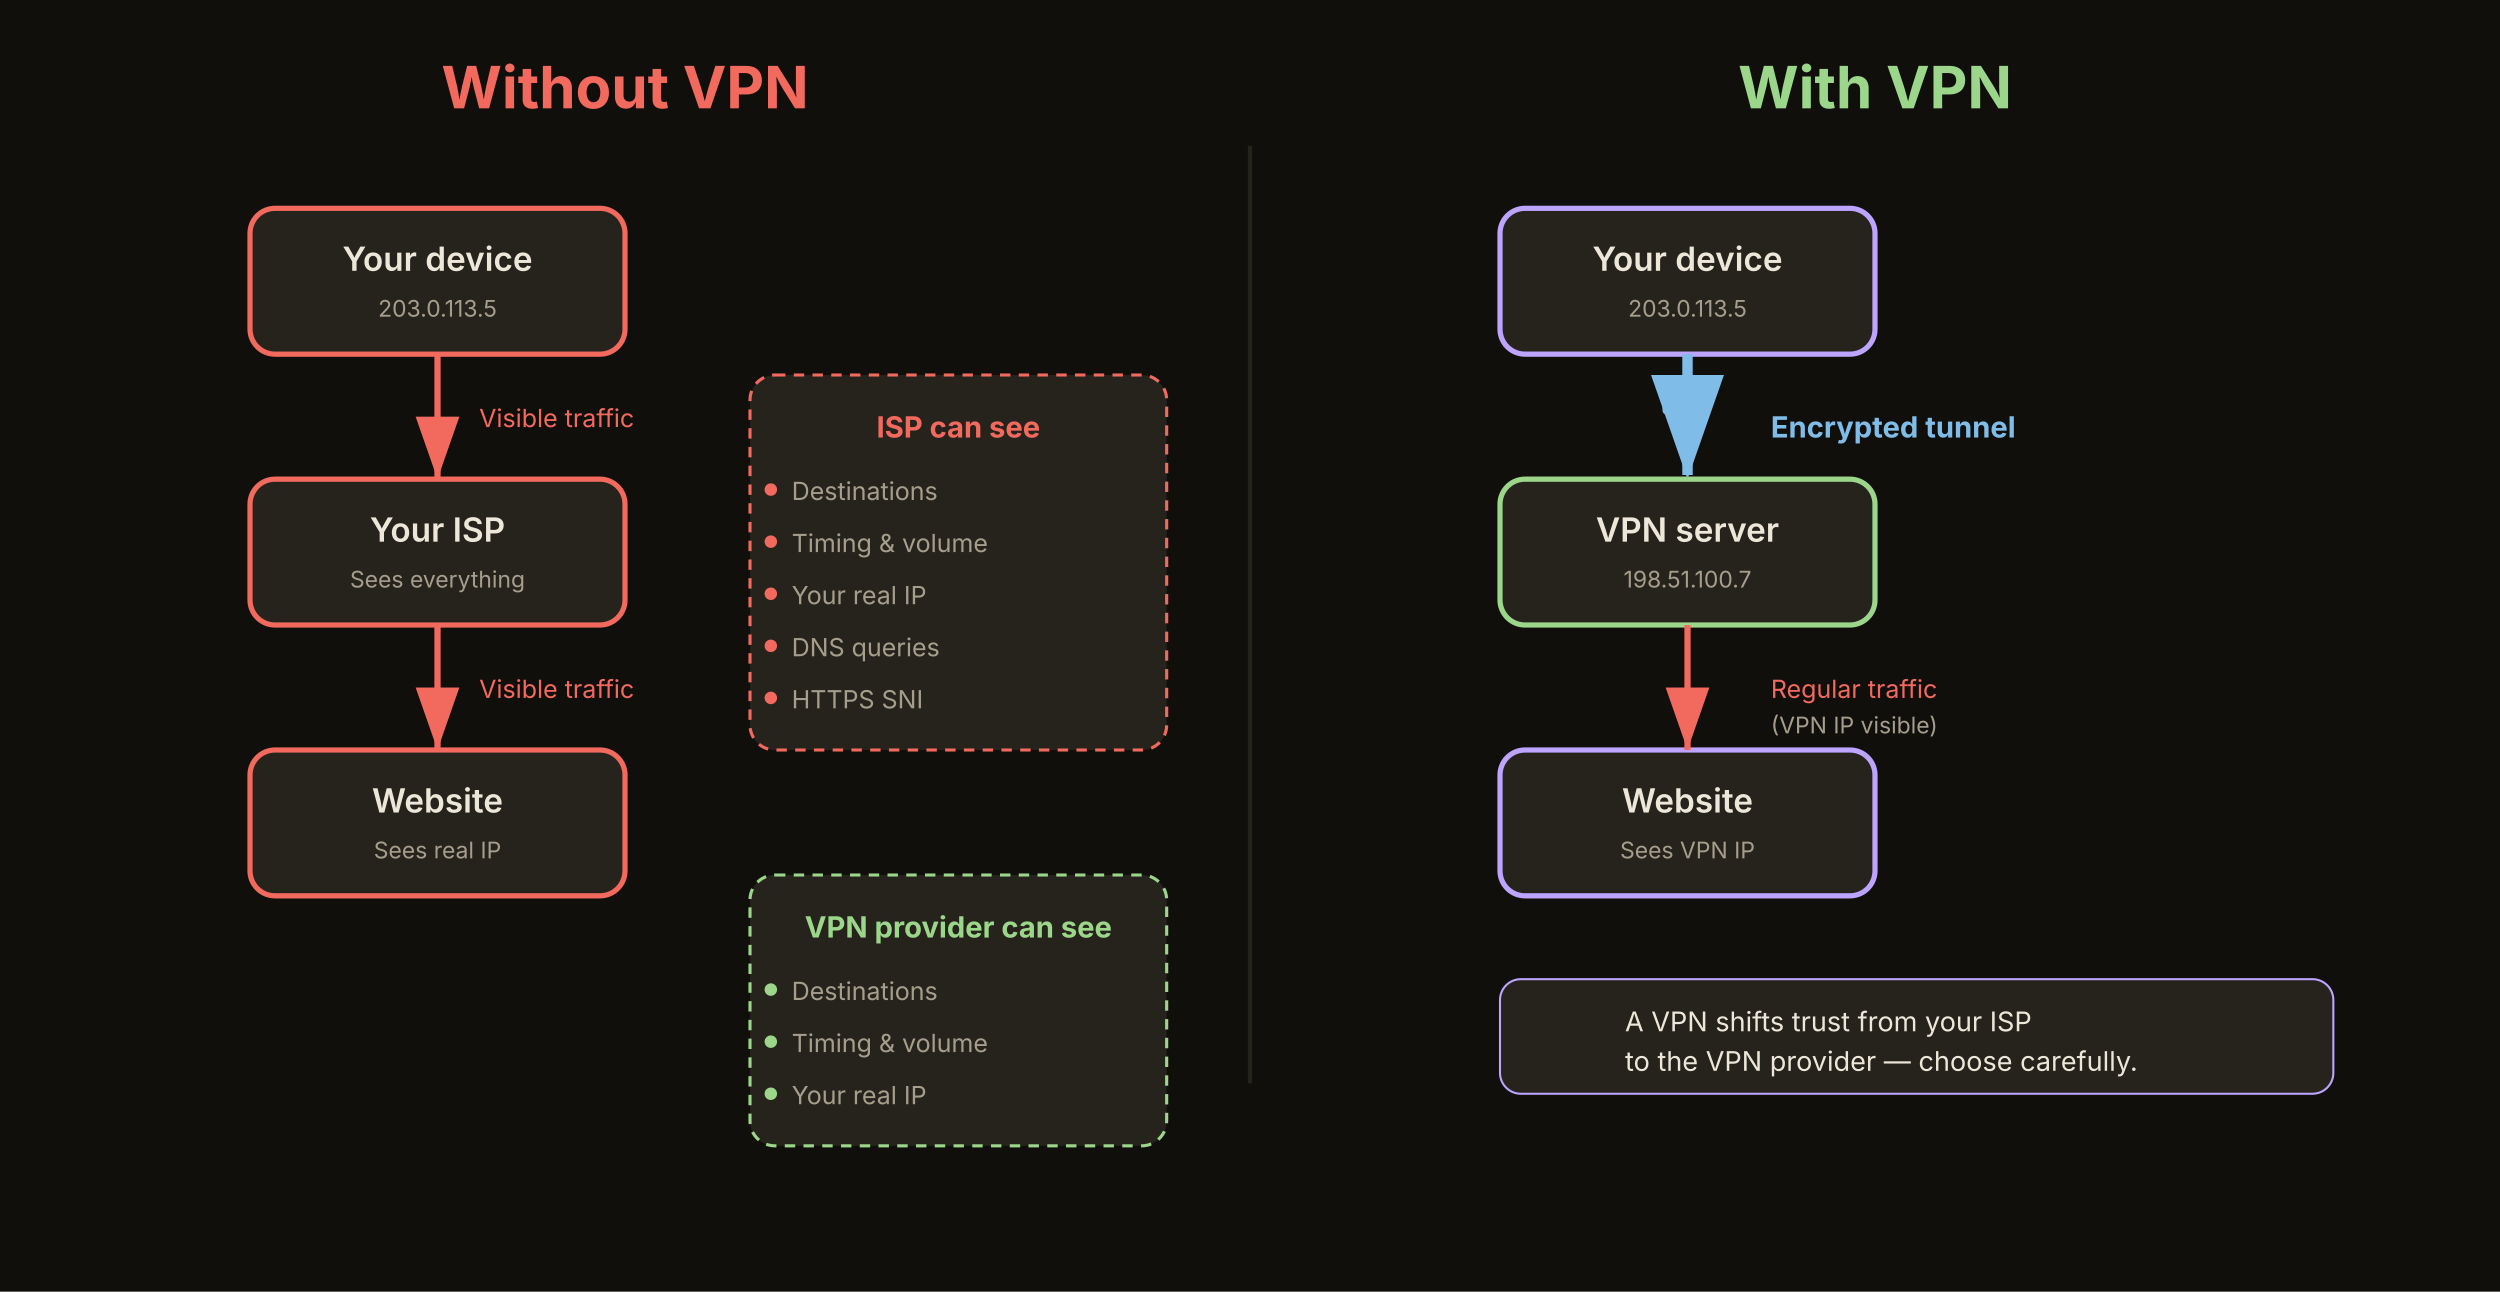
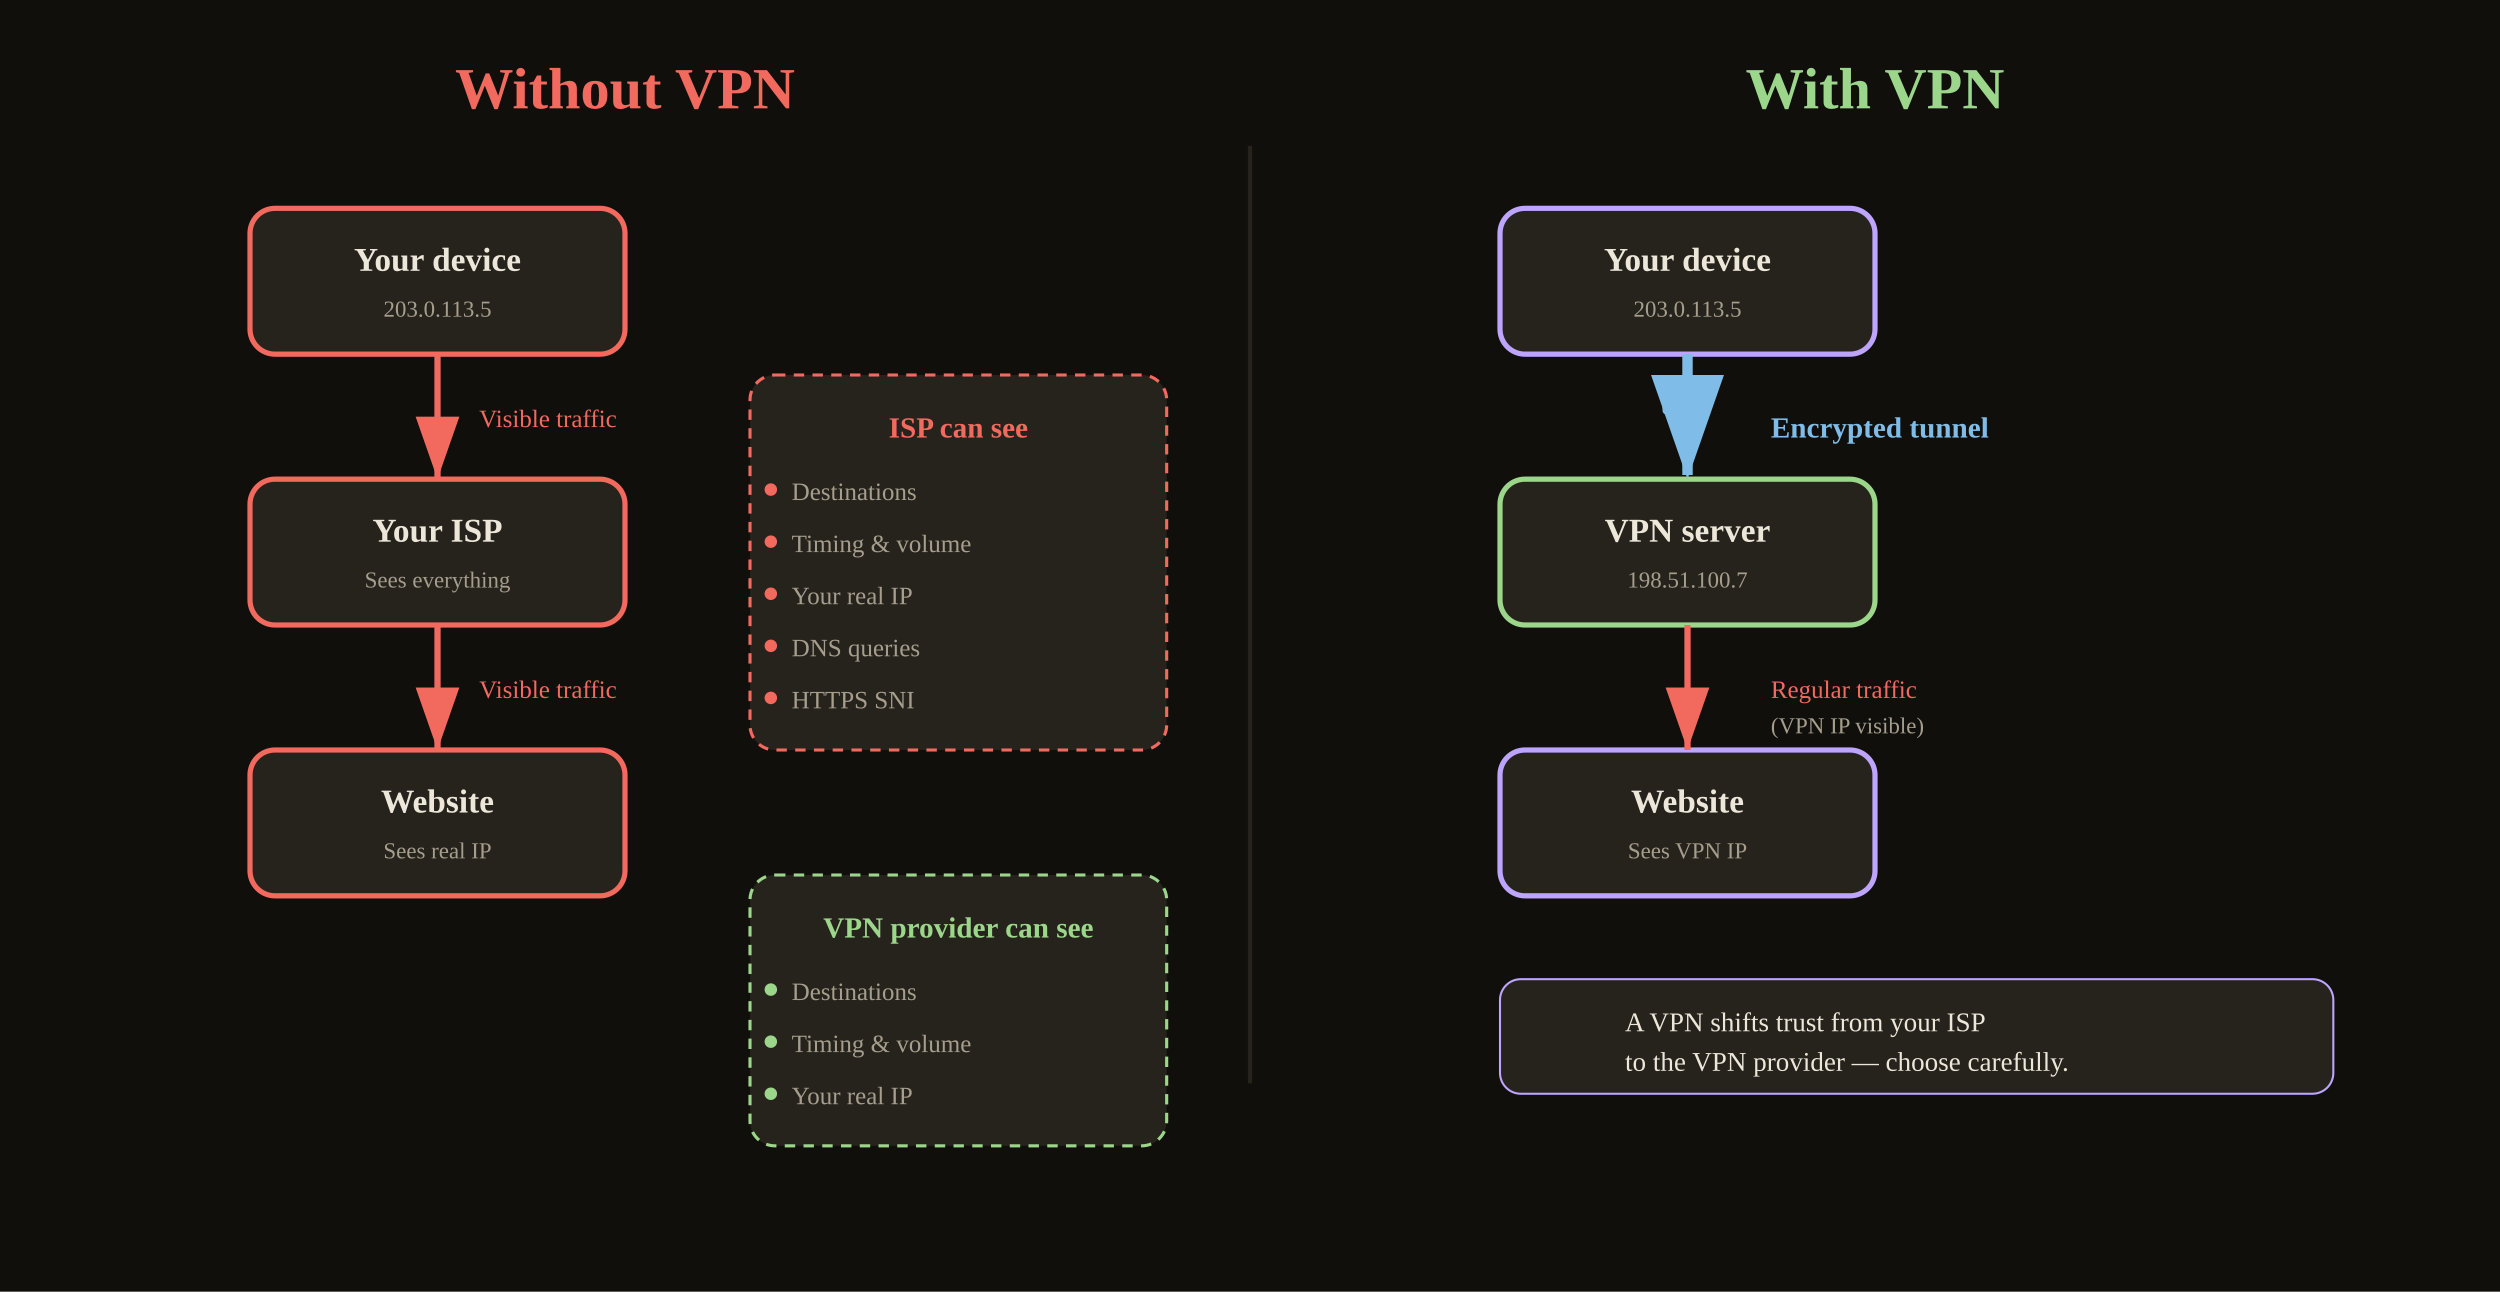
<svg xmlns="http://www.w3.org/2000/svg" width="1200" height="620" viewBox="0 0 1200 620" role="img" aria-labelledby="vp-title vp-desc">
  <defs>
    <marker id="arrowRed" markerWidth="10" markerHeight="7" refX="10" refY="3.5" orient="auto">
      <polygon points="0 0, 10 3.5, 0 7" fill="var(--c-danger, #f2695e)" />
    </marker>
    <marker id="arrowBlue" markerWidth="10" markerHeight="7" refX="10" refY="3.5" orient="auto">
      <polygon points="0 0, 10 3.5, 0 7" fill="var(--c-hue-blue, #7fbde8)" />
    </marker>
  </defs>
  <rect width="1200" height="620" fill="var(--c-sunken, #100f0c)" />
-   <text x="300" y="52" font-family="system-ui, -apple-system, sans-serif" font-size="28" font-weight="700" fill="var(--c-danger, #f2695e)" text-anchor="middle">Without VPN</text>
-   <text x="900" y="52" font-family="system-ui, -apple-system, sans-serif" font-size="28" font-weight="700" fill="var(--c-hue-green, #9bd68a)" text-anchor="middle">With VPN</text>
+   <text x="300" y="52" font-family="var(--font-sans, system-ui, -apple-system, sans-serif)" font-size="28" font-weight="700" fill="var(--c-danger, #f2695e)" text-anchor="middle">Without VPN</text>
+   <text x="900" y="52" font-family="var(--font-sans, system-ui, -apple-system, sans-serif)" font-size="28" font-weight="700" fill="var(--c-hue-green, #9bd68a)" text-anchor="middle">With VPN</text>
  <line x1="600" y1="70" x2="600" y2="520" stroke="var(--c-raised, #26231d)" stroke-width="2" />
  <rect x="120" y="100" width="180" height="70" rx="12" fill="var(--c-raised, #26231d)" stroke="var(--c-danger, #f2695e)" stroke-width="2.5" />
-   <text x="210" y="130" font-family="system-ui, -apple-system, sans-serif" font-size="16" font-weight="600" fill="var(--c-text, #ede7da)" text-anchor="middle">Your device</text>
-   <text x="210" y="152" font-family="system-ui, -apple-system, sans-serif" font-size="11" fill="var(--c-muted, #a69e8d)" text-anchor="middle">203.0.113.5</text>
+   <text x="210" y="130" font-family="var(--font-sans, system-ui, -apple-system, sans-serif)" font-size="16" font-weight="600" fill="var(--c-text, #ede7da)" text-anchor="middle">Your device</text>
+   <text x="210" y="152" font-family="var(--font-sans, system-ui, -apple-system, sans-serif)" font-size="11" fill="var(--c-muted, #a69e8d)" text-anchor="middle">203.0.113.5</text>
  <rect x="120" y="230" width="180" height="70" rx="12" fill="var(--c-raised, #26231d)" stroke="var(--c-danger, #f2695e)" stroke-width="2.5" />
-   <text x="210" y="260" font-family="system-ui, -apple-system, sans-serif" font-size="16" font-weight="600" fill="var(--c-text, #ede7da)" text-anchor="middle">Your ISP</text>
-   <text x="210" y="282" font-family="system-ui, -apple-system, sans-serif" font-size="11" fill="var(--c-muted, #a69e8d)" text-anchor="middle">Sees everything</text>
+   <text x="210" y="260" font-family="var(--font-sans, system-ui, -apple-system, sans-serif)" font-size="16" font-weight="600" fill="var(--c-text, #ede7da)" text-anchor="middle">Your ISP</text>
+   <text x="210" y="282" font-family="var(--font-sans, system-ui, -apple-system, sans-serif)" font-size="11" fill="var(--c-muted, #a69e8d)" text-anchor="middle">Sees everything</text>
  <rect x="120" y="360" width="180" height="70" rx="12" fill="var(--c-raised, #26231d)" stroke="var(--c-danger, #f2695e)" stroke-width="2.5" />
-   <text x="210" y="390" font-family="system-ui, -apple-system, sans-serif" font-size="16" font-weight="600" fill="var(--c-text, #ede7da)" text-anchor="middle">Website</text>
-   <text x="210" y="412" font-family="system-ui, -apple-system, sans-serif" font-size="11" fill="var(--c-muted, #a69e8d)" text-anchor="middle">Sees real IP</text>
+   <text x="210" y="390" font-family="var(--font-sans, system-ui, -apple-system, sans-serif)" font-size="16" font-weight="600" fill="var(--c-text, #ede7da)" text-anchor="middle">Website</text>
+   <text x="210" y="412" font-family="var(--font-sans, system-ui, -apple-system, sans-serif)" font-size="11" fill="var(--c-muted, #a69e8d)" text-anchor="middle">Sees real IP</text>
  <line x1="210" y1="170" x2="210" y2="230" stroke="var(--c-danger, #f2695e)" stroke-width="3" marker-end="url(#arrowRed)" />
-   <text x="230" y="205" font-family="system-ui, -apple-system, sans-serif" font-size="12" fill="var(--c-danger, #f2695e)">Visible traffic</text>
+   <text x="230" y="205" font-family="var(--font-sans, system-ui, -apple-system, sans-serif)" font-size="12" fill="var(--c-danger, #f2695e)">Visible traffic</text>
  <line x1="210" y1="300" x2="210" y2="360" stroke="var(--c-danger, #f2695e)" stroke-width="3" marker-end="url(#arrowRed)" />
-   <text x="230" y="335" font-family="system-ui, -apple-system, sans-serif" font-size="12" fill="var(--c-danger, #f2695e)">Visible traffic</text>
+   <text x="230" y="335" font-family="var(--font-sans, system-ui, -apple-system, sans-serif)" font-size="12" fill="var(--c-danger, #f2695e)">Visible traffic</text>
  <rect x="360" y="180" width="200" height="180" rx="12" fill="var(--c-raised, #26231d)" stroke="var(--c-danger, #f2695e)" stroke-width="1.5" stroke-dasharray="5 4" />
-   <text x="460" y="210" font-family="system-ui, -apple-system, sans-serif" font-size="14" font-weight="700" fill="var(--c-danger, #f2695e)" text-anchor="middle">ISP can see</text>
+   <text x="460" y="210" font-family="var(--font-sans, system-ui, -apple-system, sans-serif)" font-size="14" font-weight="700" fill="var(--c-danger, #f2695e)" text-anchor="middle">ISP can see</text>
  <circle cx="370" cy="235" r="3" fill="var(--c-danger, #f2695e)" />
-   <text x="380" y="240" font-family="system-ui, -apple-system, sans-serif" font-size="12" fill="var(--c-muted, #a69e8d)">Destinations</text>
+   <text x="380" y="240" font-family="var(--font-sans, system-ui, -apple-system, sans-serif)" font-size="12" fill="var(--c-muted, #a69e8d)">Destinations</text>
  <circle cx="370" cy="260" r="3" fill="var(--c-danger, #f2695e)" />
-   <text x="380" y="265" font-family="system-ui, -apple-system, sans-serif" font-size="12" fill="var(--c-muted, #a69e8d)">Timing &amp; volume</text>
+   <text x="380" y="265" font-family="var(--font-sans, system-ui, -apple-system, sans-serif)" font-size="12" fill="var(--c-muted, #a69e8d)">Timing &amp; volume</text>
  <circle cx="370" cy="285" r="3" fill="var(--c-danger, #f2695e)" />
-   <text x="380" y="290" font-family="system-ui, -apple-system, sans-serif" font-size="12" fill="var(--c-muted, #a69e8d)">Your real IP</text>
+   <text x="380" y="290" font-family="var(--font-sans, system-ui, -apple-system, sans-serif)" font-size="12" fill="var(--c-muted, #a69e8d)">Your real IP</text>
  <circle cx="370" cy="310" r="3" fill="var(--c-danger, #f2695e)" />
-   <text x="380" y="315" font-family="system-ui, -apple-system, sans-serif" font-size="12" fill="var(--c-muted, #a69e8d)">DNS queries</text>
+   <text x="380" y="315" font-family="var(--font-sans, system-ui, -apple-system, sans-serif)" font-size="12" fill="var(--c-muted, #a69e8d)">DNS queries</text>
  <circle cx="370" cy="335" r="3" fill="var(--c-danger, #f2695e)" />
-   <text x="380" y="340" font-family="system-ui, -apple-system, sans-serif" font-size="12" fill="var(--c-muted, #a69e8d)">HTTPS SNI</text>
+   <text x="380" y="340" font-family="var(--font-sans, system-ui, -apple-system, sans-serif)" font-size="12" fill="var(--c-muted, #a69e8d)">HTTPS SNI</text>
  <rect x="720" y="100" width="180" height="70" rx="12" fill="var(--c-raised, #26231d)" stroke="var(--c-hue-violet, #bca4ff)" stroke-width="2.5" />
-   <text x="810" y="130" font-family="system-ui, -apple-system, sans-serif" font-size="16" font-weight="600" fill="var(--c-text, #ede7da)" text-anchor="middle">Your device</text>
-   <text x="810" y="152" font-family="system-ui, -apple-system, sans-serif" font-size="11" fill="var(--c-muted, #a69e8d)" text-anchor="middle">203.0.113.5</text>
+   <text x="810" y="130" font-family="var(--font-sans, system-ui, -apple-system, sans-serif)" font-size="16" font-weight="600" fill="var(--c-text, #ede7da)" text-anchor="middle">Your device</text>
+   <text x="810" y="152" font-family="var(--font-sans, system-ui, -apple-system, sans-serif)" font-size="11" fill="var(--c-muted, #a69e8d)" text-anchor="middle">203.0.113.5</text>
  <rect x="720" y="230" width="180" height="70" rx="12" fill="var(--c-raised, #26231d)" stroke="var(--c-hue-green, #9bd68a)" stroke-width="2.5" />
-   <text x="810" y="260" font-family="system-ui, -apple-system, sans-serif" font-size="16" font-weight="600" fill="var(--c-text, #ede7da)" text-anchor="middle">VPN server</text>
-   <text x="810" y="282" font-family="system-ui, -apple-system, sans-serif" font-size="11" fill="var(--c-muted, #a69e8d)" text-anchor="middle">198.51.100.7</text>
+   <text x="810" y="260" font-family="var(--font-sans, system-ui, -apple-system, sans-serif)" font-size="16" font-weight="600" fill="var(--c-text, #ede7da)" text-anchor="middle">VPN server</text>
+   <text x="810" y="282" font-family="var(--font-sans, system-ui, -apple-system, sans-serif)" font-size="11" fill="var(--c-muted, #a69e8d)" text-anchor="middle">198.51.100.7</text>
  <rect x="720" y="360" width="180" height="70" rx="12" fill="var(--c-raised, #26231d)" stroke="var(--c-hue-violet, #bca4ff)" stroke-width="2.5" />
-   <text x="810" y="390" font-family="system-ui, -apple-system, sans-serif" font-size="16" font-weight="600" fill="var(--c-text, #ede7da)" text-anchor="middle">Website</text>
-   <text x="810" y="412" font-family="system-ui, -apple-system, sans-serif" font-size="11" fill="var(--c-muted, #a69e8d)" text-anchor="middle">Sees VPN IP</text>
+   <text x="810" y="390" font-family="var(--font-sans, system-ui, -apple-system, sans-serif)" font-size="16" font-weight="600" fill="var(--c-text, #ede7da)" text-anchor="middle">Website</text>
+   <text x="810" y="412" font-family="var(--font-sans, system-ui, -apple-system, sans-serif)" font-size="11" fill="var(--c-muted, #a69e8d)" text-anchor="middle">Sees VPN IP</text>
  <line x1="810" y1="170" x2="810" y2="230" stroke="var(--c-hue-blue, #7fbde8)" stroke-width="5" stroke-dasharray="10 6" marker-end="url(#arrowBlue)" />
  <rect x="798" y="188" width="13" height="11" rx="2" fill="var(--c-hue-blue, #7fbde8)" />
  <path d="M800 188 l4 -4 l4 4" fill="none" stroke="var(--c-hue-blue, #7fbde8)" stroke-width="1.5" />
-   <text x="850" y="210" font-family="system-ui, -apple-system, sans-serif" font-size="14" font-weight="700" fill="var(--c-hue-blue, #7fbde8)">Encrypted tunnel</text>
+   <text x="850" y="210" font-family="var(--font-sans, system-ui, -apple-system, sans-serif)" font-size="14" font-weight="700" fill="var(--c-hue-blue, #7fbde8)">Encrypted tunnel</text>
  <line x1="810" y1="300" x2="810" y2="360" stroke="var(--c-danger, #f2695e)" stroke-width="3" marker-end="url(#arrowRed)" />
-   <text x="850" y="335" font-family="system-ui, -apple-system, sans-serif" font-size="12" fill="var(--c-danger, #f2695e)">Regular traffic</text>
-   <text x="850" y="352" font-family="system-ui, -apple-system, sans-serif" font-size="11" fill="var(--c-muted, #a69e8d)">(VPN IP visible)</text>
+   <text x="850" y="335" font-family="var(--font-sans, system-ui, -apple-system, sans-serif)" font-size="12" fill="var(--c-danger, #f2695e)">Regular traffic</text>
+   <text x="850" y="352" font-family="var(--font-sans, system-ui, -apple-system, sans-serif)" font-size="11" fill="var(--c-muted, #a69e8d)">(VPN IP visible)</text>
  <rect x="360" y="420" width="200" height="130" rx="12" fill="var(--c-raised, #26231d)" stroke="var(--c-hue-green, #9bd68a)" stroke-width="1.5" stroke-dasharray="5 4" />
-   <text x="460" y="450" font-family="system-ui, -apple-system, sans-serif" font-size="14" font-weight="700" fill="var(--c-hue-green, #9bd68a)" text-anchor="middle">VPN provider can see</text>
+   <text x="460" y="450" font-family="var(--font-sans, system-ui, -apple-system, sans-serif)" font-size="14" font-weight="700" fill="var(--c-hue-green, #9bd68a)" text-anchor="middle">VPN provider can see</text>
  <circle cx="370" cy="475" r="3" fill="var(--c-hue-green, #9bd68a)" />
-   <text x="380" y="480" font-family="system-ui, -apple-system, sans-serif" font-size="12" fill="var(--c-muted, #a69e8d)">Destinations</text>
+   <text x="380" y="480" font-family="var(--font-sans, system-ui, -apple-system, sans-serif)" font-size="12" fill="var(--c-muted, #a69e8d)">Destinations</text>
  <circle cx="370" cy="500" r="3" fill="var(--c-hue-green, #9bd68a)" />
-   <text x="380" y="505" font-family="system-ui, -apple-system, sans-serif" font-size="12" fill="var(--c-muted, #a69e8d)">Timing &amp; volume</text>
+   <text x="380" y="505" font-family="var(--font-sans, system-ui, -apple-system, sans-serif)" font-size="12" fill="var(--c-muted, #a69e8d)">Timing &amp; volume</text>
  <circle cx="370" cy="525" r="3" fill="var(--c-hue-green, #9bd68a)" />
-   <text x="380" y="530" font-family="system-ui, -apple-system, sans-serif" font-size="12" fill="var(--c-muted, #a69e8d)">Your real IP</text>
+   <text x="380" y="530" font-family="var(--font-sans, system-ui, -apple-system, sans-serif)" font-size="12" fill="var(--c-muted, #a69e8d)">Your real IP</text>
  <rect x="720" y="470" width="400" height="55" rx="10" fill="var(--c-raised, #26231d)" stroke="var(--c-hue-violet, #bca4ff)" stroke-width="1" />
-   <text x="780" y="495" font-family="system-ui, -apple-system, sans-serif" font-size="13" fill="var(--c-text, #ede7da)">A VPN shifts trust from your ISP</text>
-   <text x="780" y="514" font-family="system-ui, -apple-system, sans-serif" font-size="13" fill="var(--c-text, #ede7da)">to the VPN provider — choose carefully.</text>
+   <text x="780" y="495" font-family="var(--font-sans, system-ui, -apple-system, sans-serif)" font-size="13" fill="var(--c-text, #ede7da)">A VPN shifts trust from your ISP</text>
+   <text x="780" y="514" font-family="var(--font-sans, system-ui, -apple-system, sans-serif)" font-size="13" fill="var(--c-text, #ede7da)">to the VPN provider — choose carefully.</text>
</svg>
